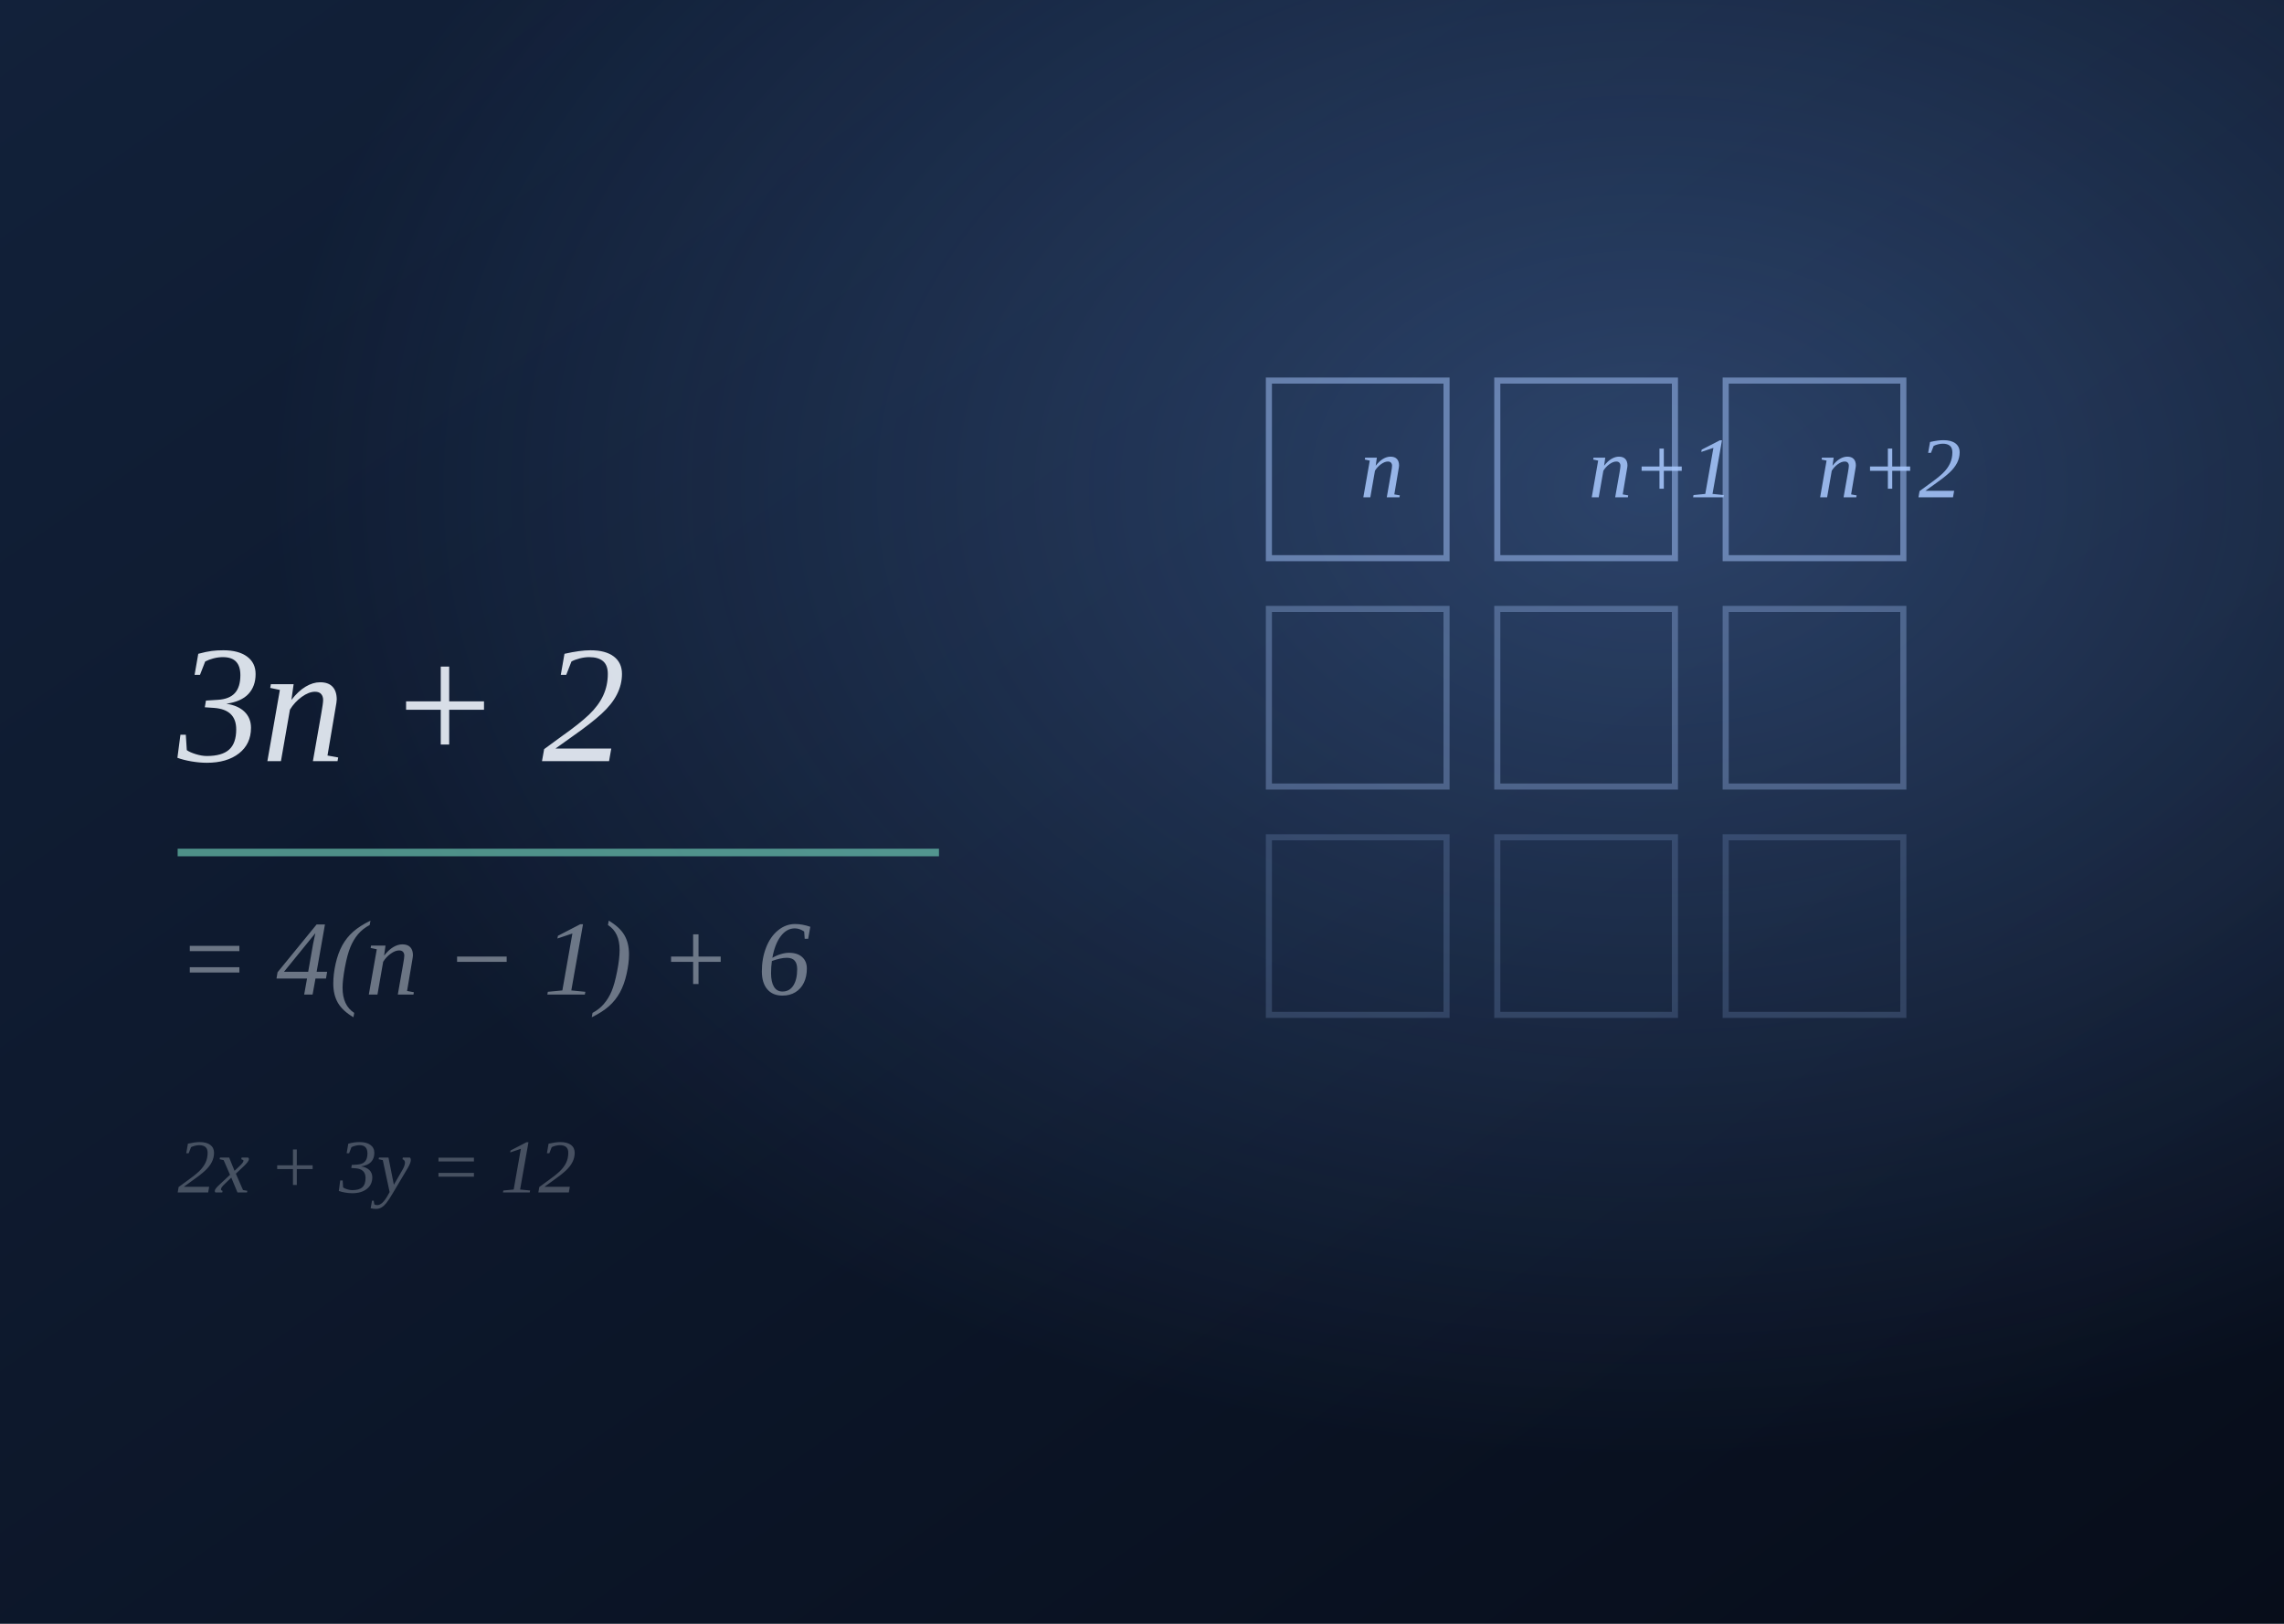
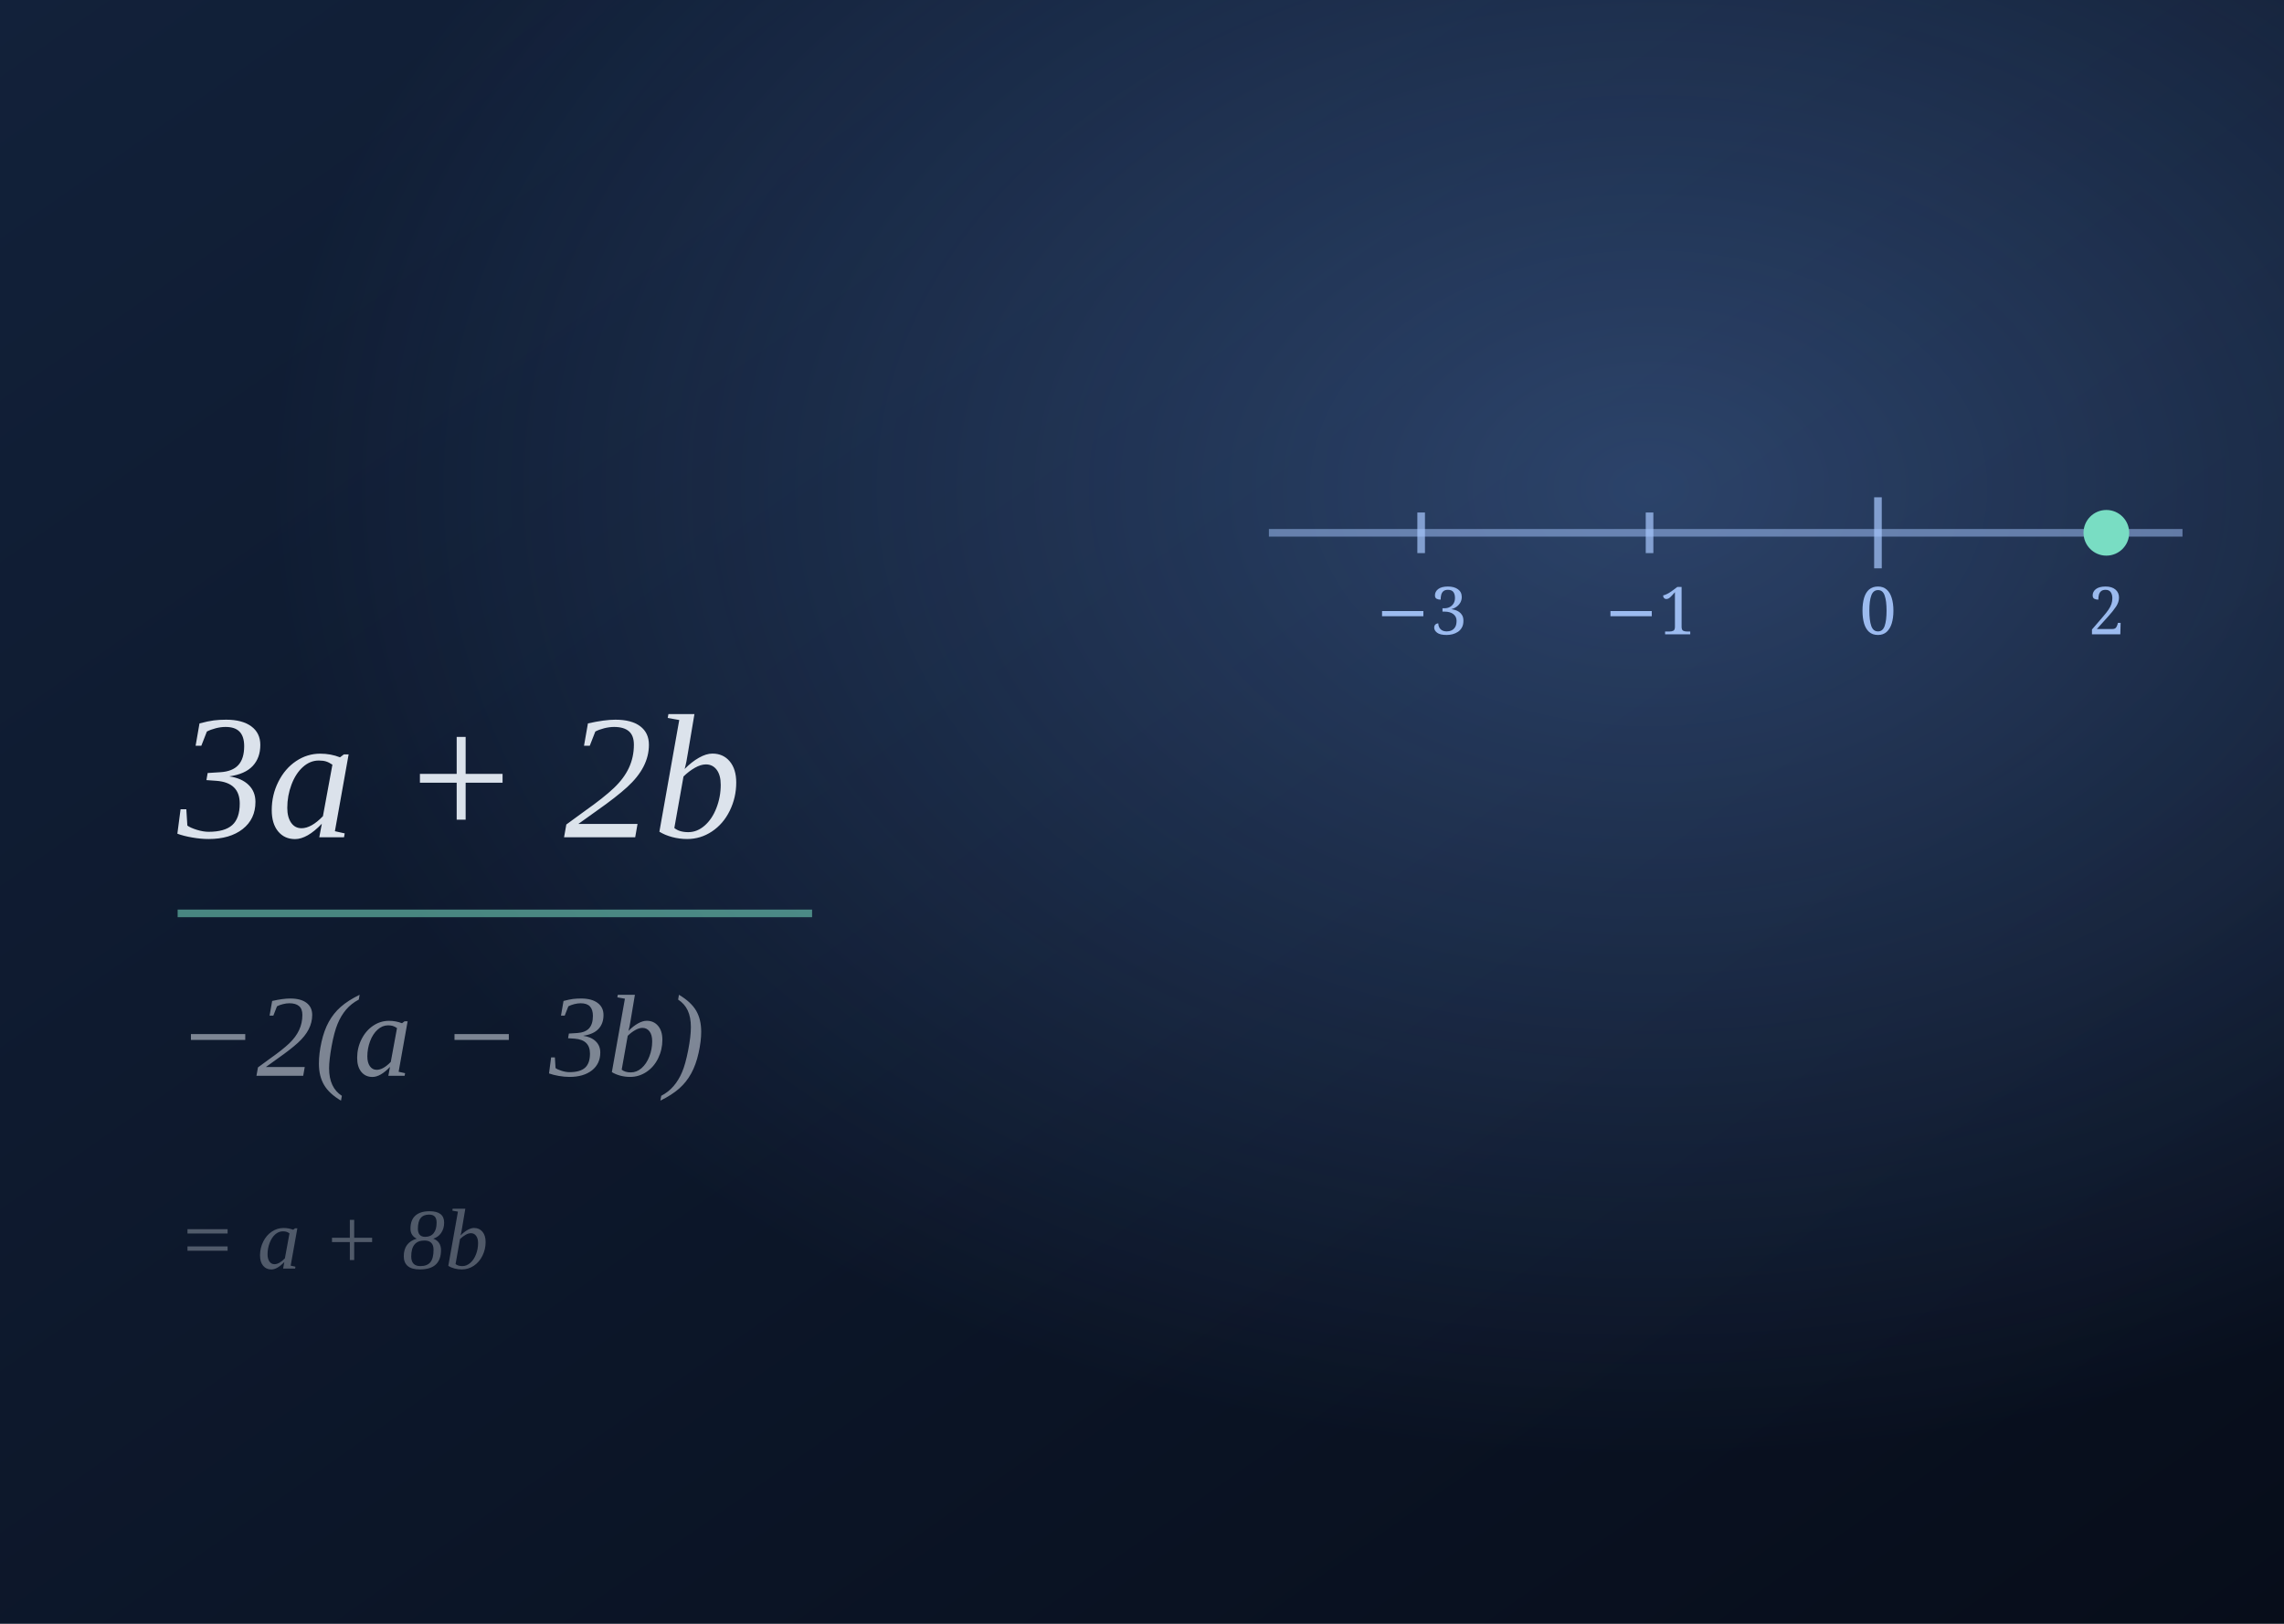
- <svg xmlns="http://www.w3.org/2000/svg" viewBox="0 0 900 640" width="900" height="640" role="img" aria-label="文字式と規則性">
+ <svg xmlns="http://www.w3.org/2000/svg" viewBox="0 0 900 640" width="900" height="640" role="img" aria-label="数と式の計算">
  <defs>
    <linearGradient id="bgA" x1="0" y1="0" x2="1" y2="1">
      <stop offset="0" stop-color="#12213a" />
      <stop offset="1" stop-color="#070d1a" />
    </linearGradient>
    <radialGradient id="gA" cx="0.72" cy="0.3" r="0.6">
      <stop offset="0" stop-color="#75aaff" stop-opacity="0.30" />
      <stop offset="1" stop-color="#75aaff" stop-opacity="0" />
    </radialGradient>
  </defs>
  <rect width="900" height="640" fill="url(#bgA)" />
  <rect width="900" height="640" fill="url(#gA)" />
-   <g stroke="#a9c9ff" fill="none" stroke-width="2.4" stroke-opacity="0.5">
-     <g transform="translate(500 150)">
-       <path d="M0 0h70v70H0z" />
-       <path d="M90 0h70v70H90z" />
-       <path d="M180 0h70v70h-70z" />
-       <path d="M0 90h70v70H0z" stroke-opacity="0.32" />
-       <path d="M90 90h70v70H90z" stroke-opacity="0.32" />
-       <path d="M180 90h70v70h-70z" stroke-opacity="0.32" />
-       <path d="M0 180h70v70H0z" stroke-opacity="0.18" />
-       <path d="M90 180h70v70H90z" stroke-opacity="0.18" />
-       <path d="M180 180h70v70h-70z" stroke-opacity="0.18" />
+   <g transform="translate(560 150)">
+     <line x1="-60" y1="60" x2="300" y2="60" stroke="#a9c9ff" stroke-opacity="0.5" stroke-width="3" />
+     <g fill="#a9c9ff" fill-opacity="0.9" font-family="Georgia, serif" font-size="26" text-anchor="middle">
+       <text x="0" y="100">−3</text>
+       <text x="90" y="100">−1</text>
+       <text x="180" y="100">0</text>
+       <text x="270" y="100">2</text>
    </g>
-   </g>
-   <g fill="#a9c9ff" font-family="Georgia, 'Times New Roman', serif" font-style="italic">
-     <text x="536" y="196" font-size="34" fill-opacity="0.85">n</text>
-     <text x="626" y="196" font-size="34" fill-opacity="0.85">n+1</text>
-     <text x="716" y="196" font-size="34" fill-opacity="0.85">n+2</text>
+     <g stroke="#a9c9ff" stroke-opacity="0.7" stroke-width="3">
+       <line x1="0" y1="52" x2="0" y2="68" />
+       <line x1="90" y1="52" x2="90" y2="68" />
+       <line x1="180" y1="46" x2="180" y2="74" />
+       <line x1="270" y1="52" x2="270" y2="68" />
+     </g>
+     <circle cx="270" cy="60" r="9" fill="#79ddc3" />
  </g>
  <g fill="#edf3fb" font-family="Georgia, 'Times New Roman', serif" font-style="italic">
-     <text x="70" y="300" font-size="66" fill-opacity="0.9">3n + 2</text>
-     <text x="70" y="392" font-size="42" fill-opacity="0.42">= 4(n − 1) + 6</text>
-     <text x="70" y="470" font-size="30" fill-opacity="0.26">2x + 3y = 12</text>
+     <text x="70" y="330" font-size="70" fill-opacity="0.92">3a + 2b</text>
+     <text x="70" y="424" font-size="46" fill-opacity="0.5">−2(a − 3b)</text>
+     <text x="70" y="500" font-size="34" fill-opacity="0.3">= a + 8b</text>
  </g>
-   <path d="M70 336h300" stroke="#79ddc3" stroke-width="3" stroke-opacity="0.6" />
+   <path d="M70 360h250" stroke="#79ddc3" stroke-width="3" stroke-opacity="0.55" />
</svg>
